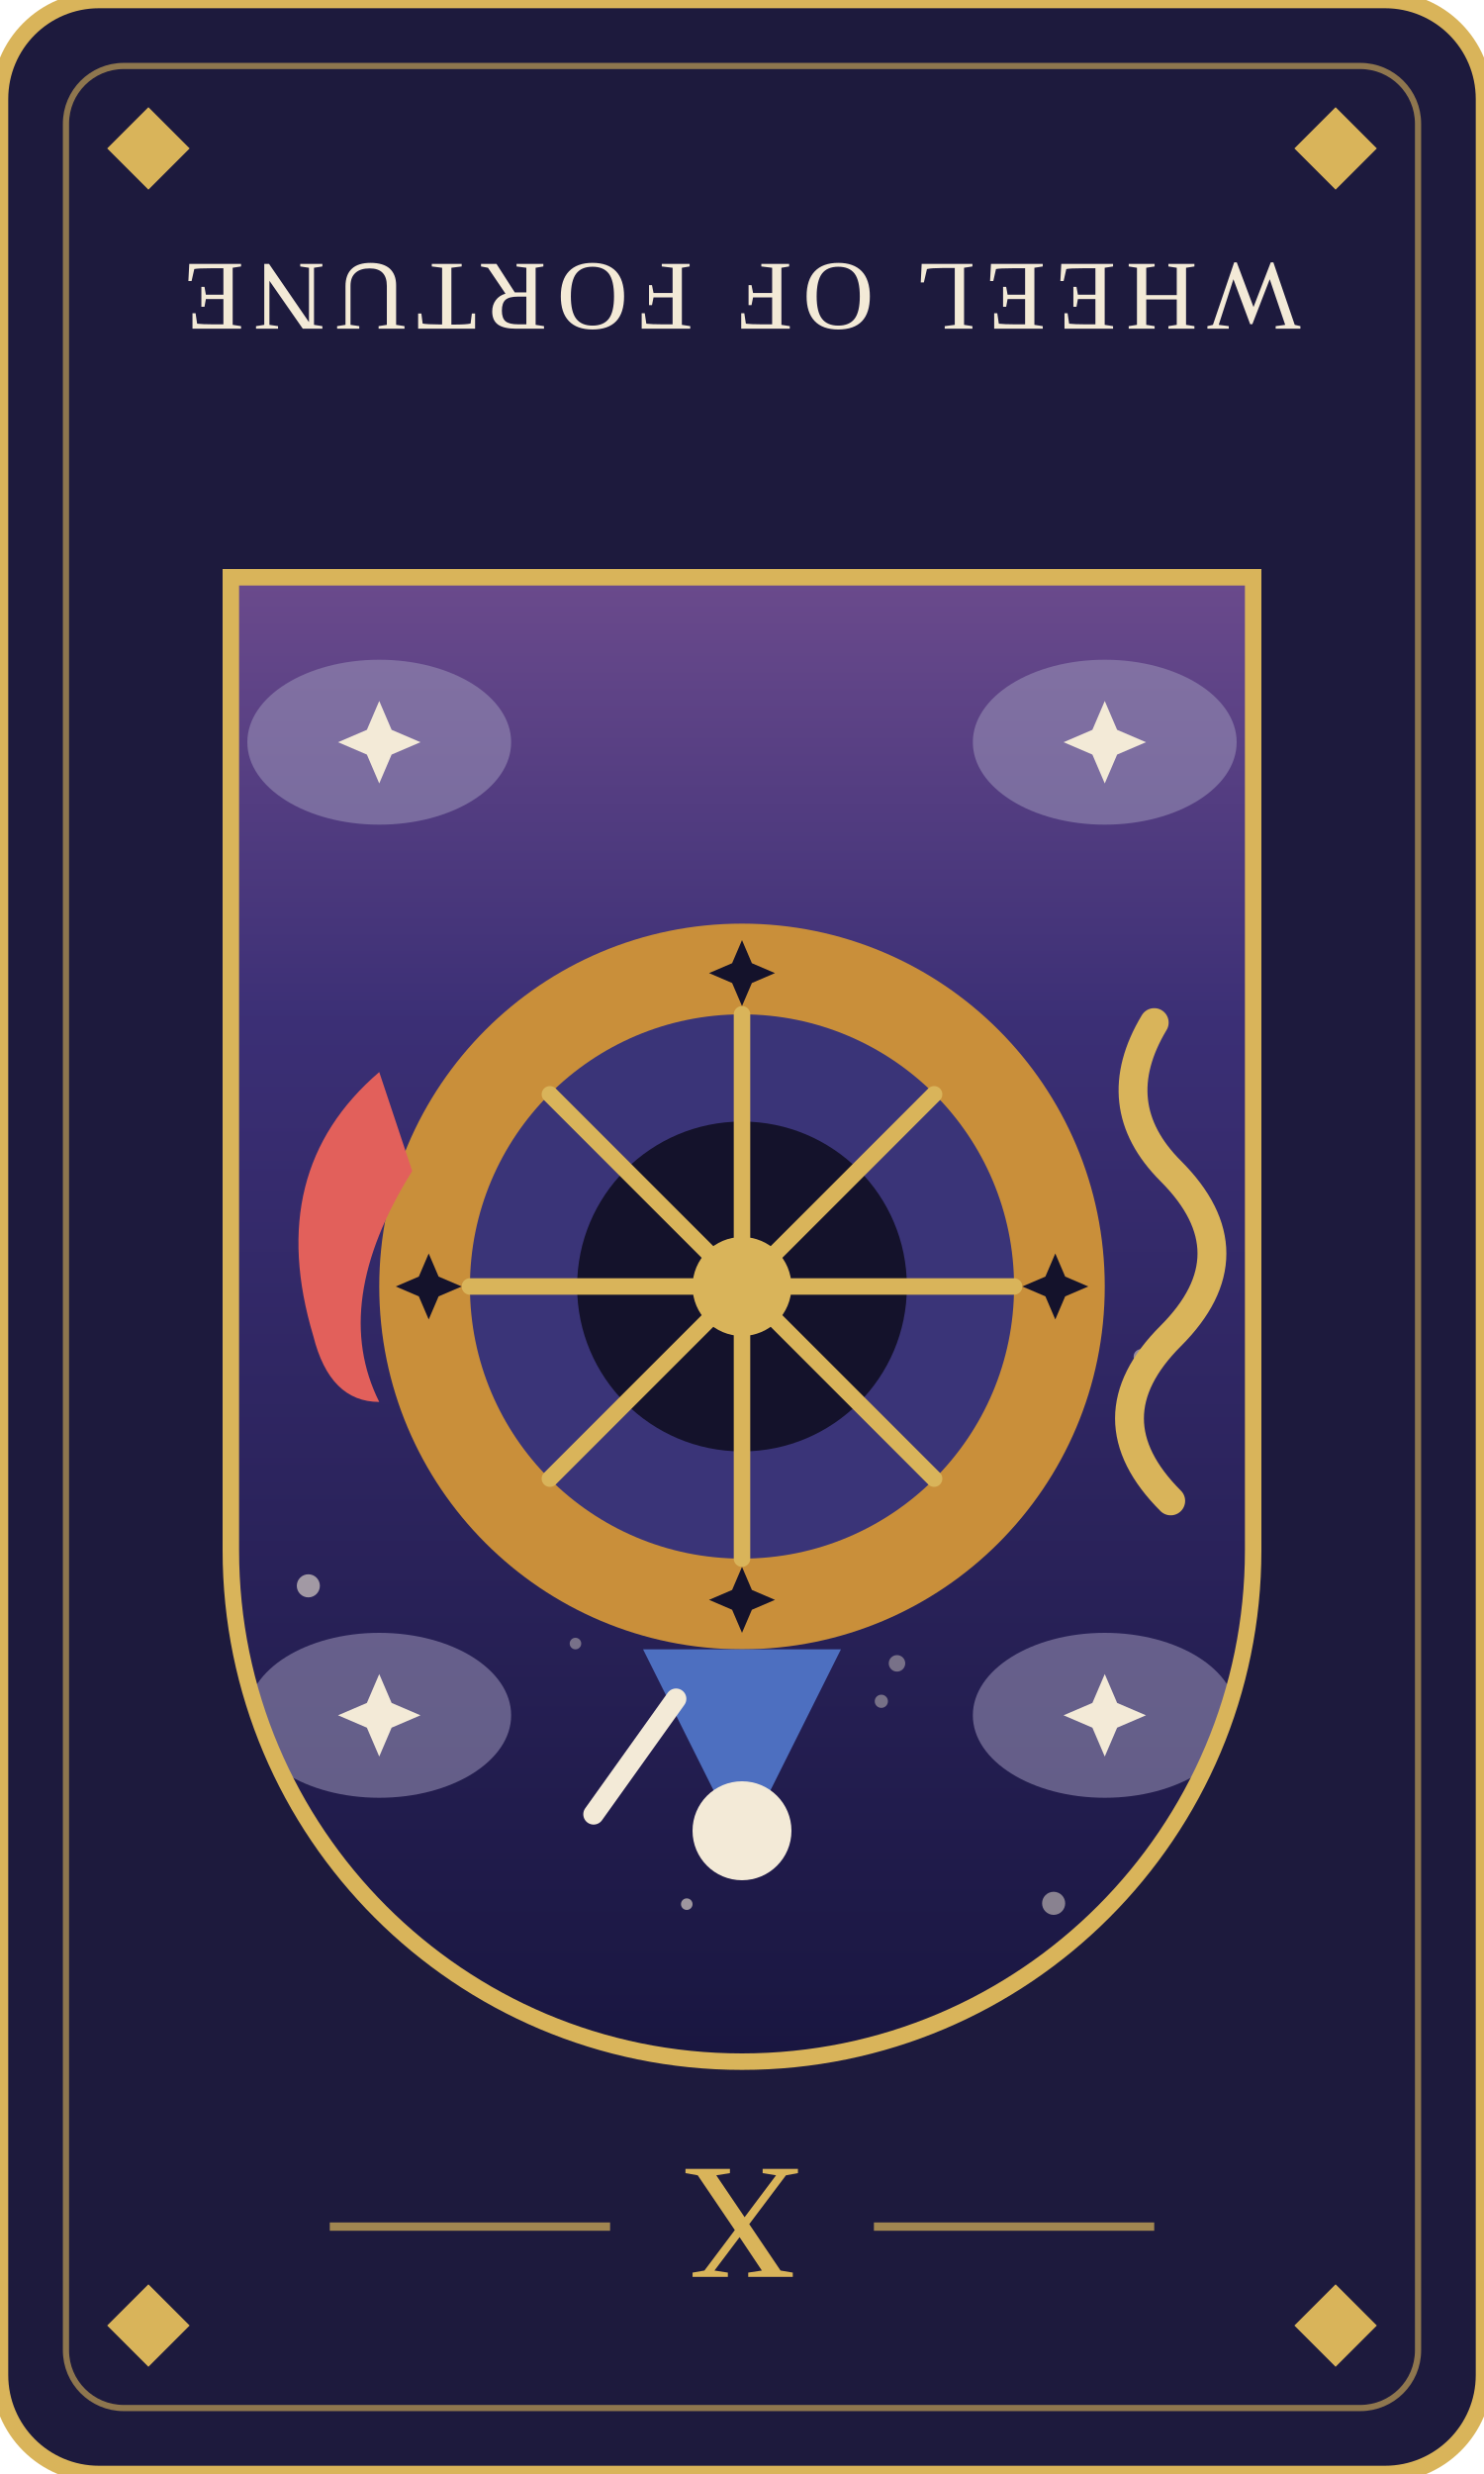
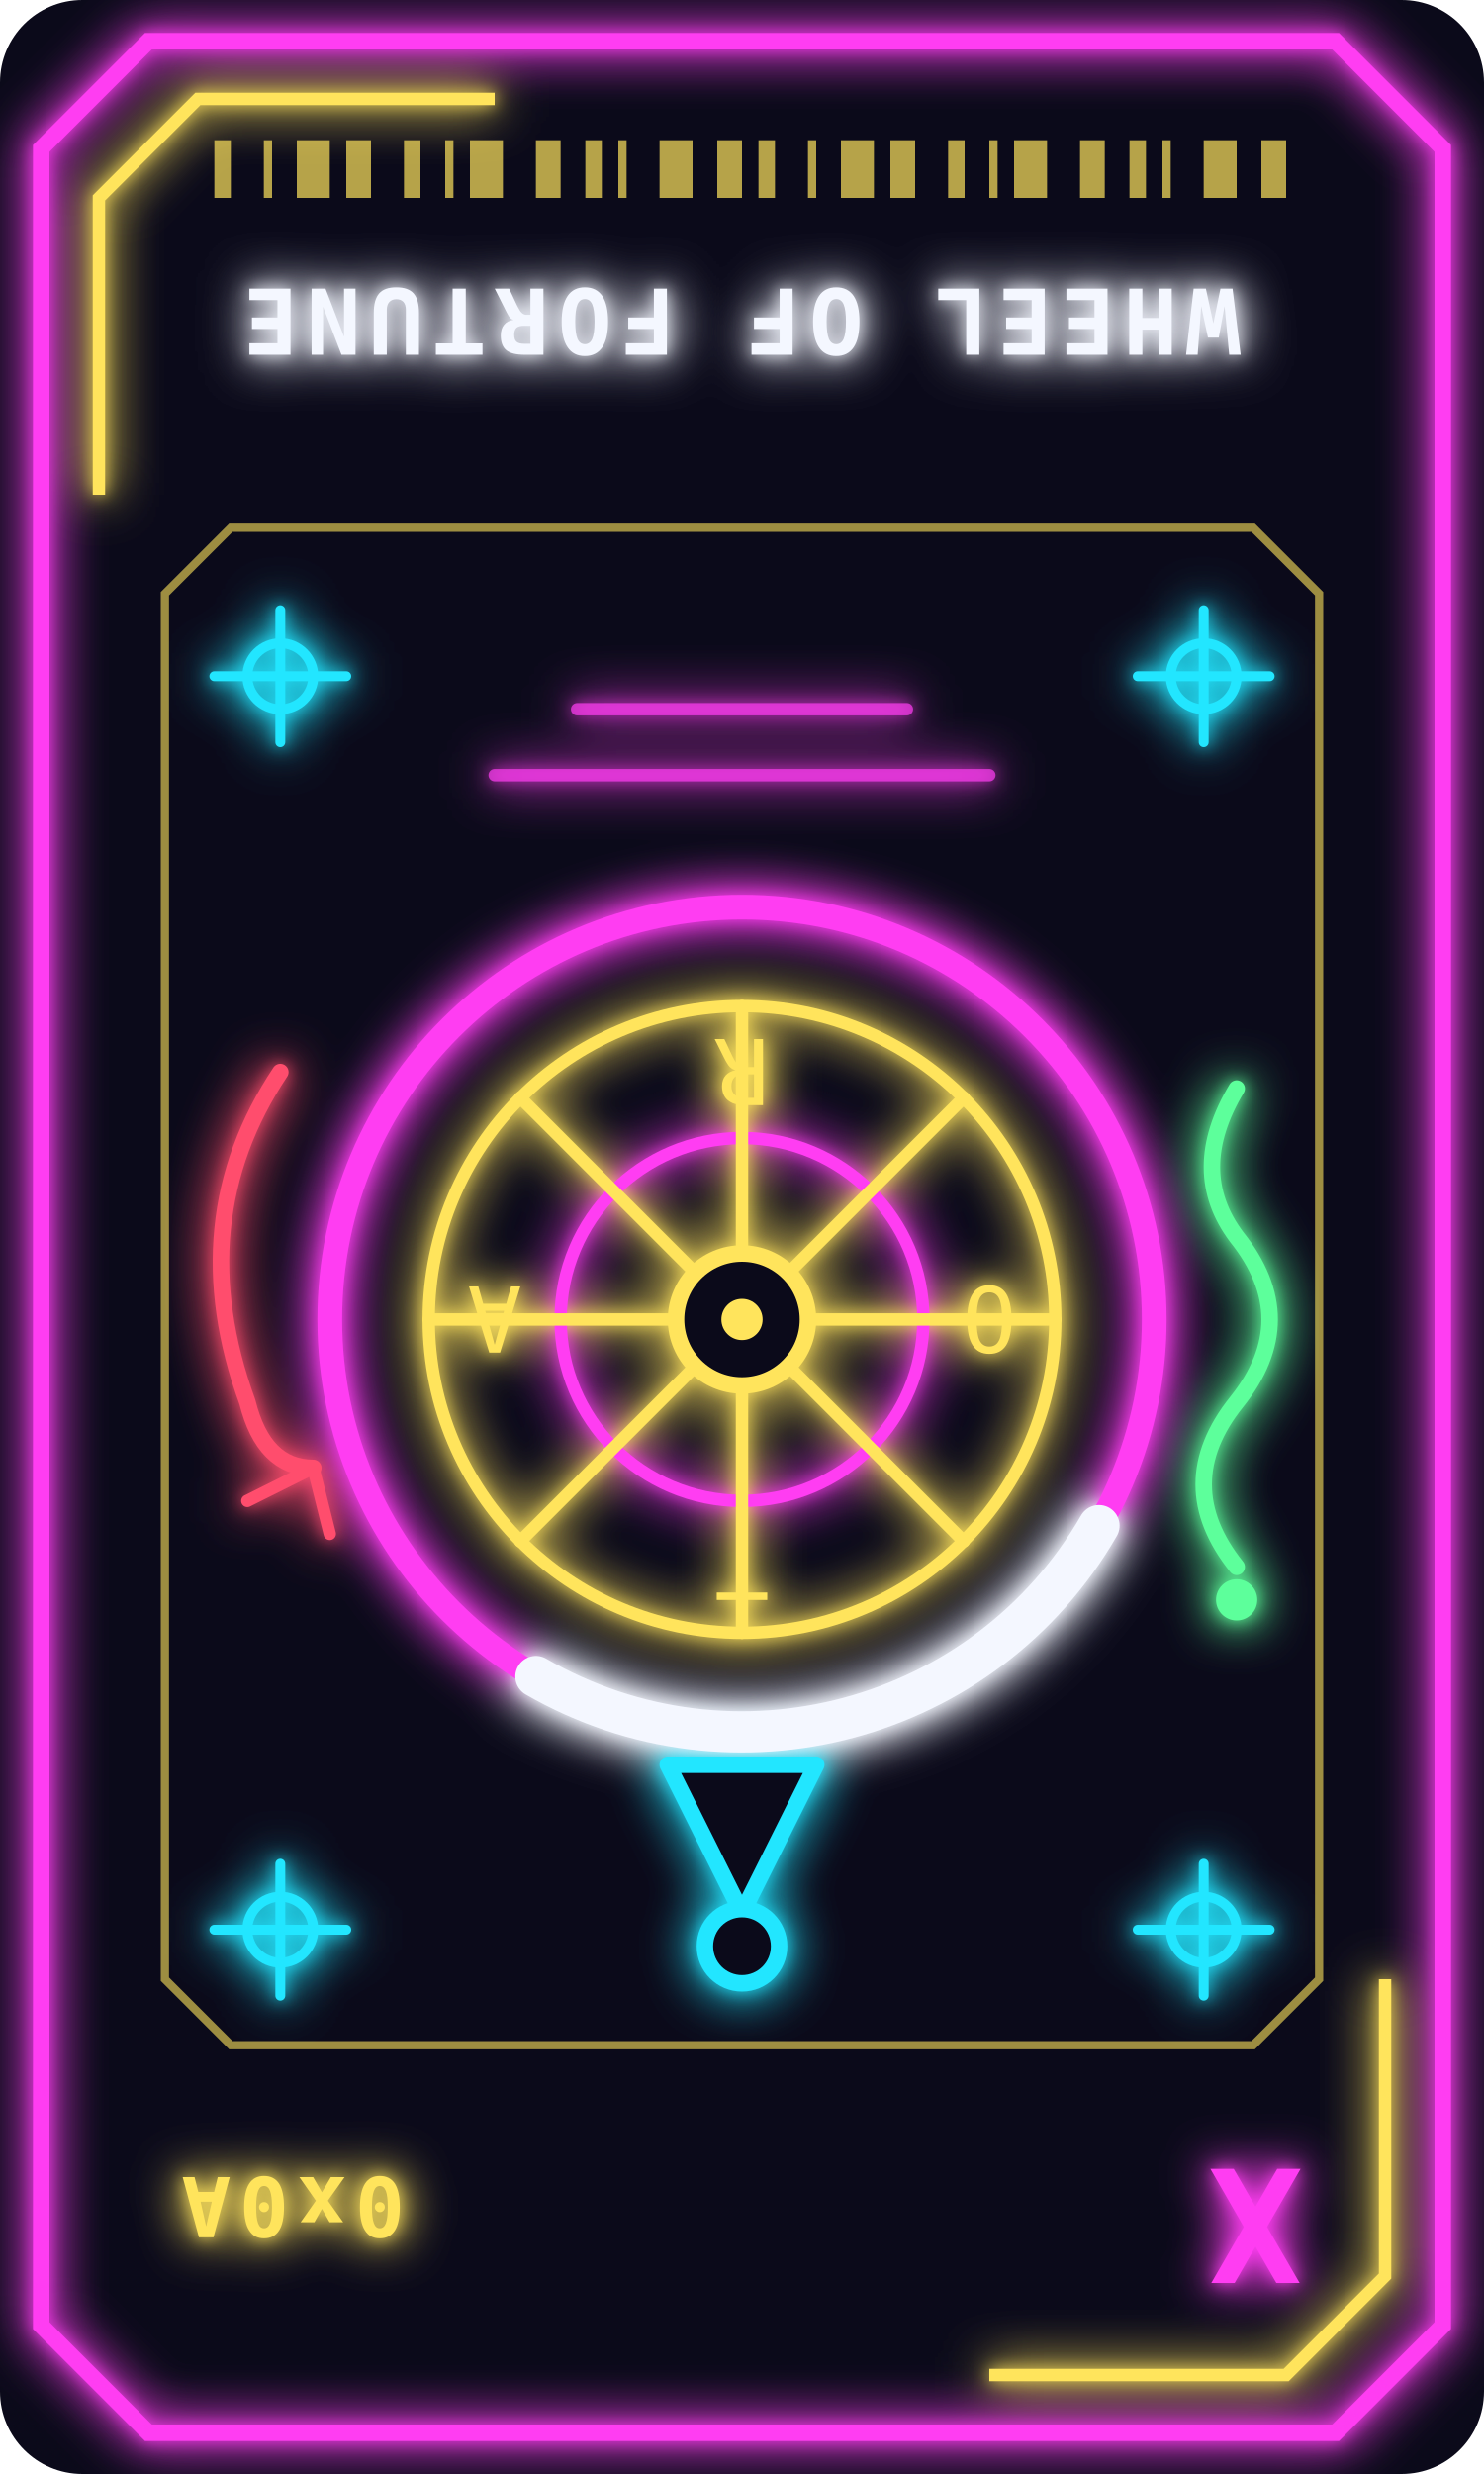
<svg xmlns="http://www.w3.org/2000/svg" width="180" height="300" viewBox="0 0 180 300">
  <g transform="rotate(180 90 150)">
    <defs>
-       <linearGradient id="ds-sky" x1="0" y1="0" x2="0" y2="1">
-         <stop offset="0" stop-color="#191640" />
-         <stop offset="0.7" stop-color="#3b2f75" />
-         <stop offset="1" stop-color="#6a4a8c" />
-       </linearGradient>
-       <clipPath id="ds-arch">
-         <path d="M-62 78V-40A62 62 0 0 1 62 -40V78Z" />
+       <filter id="ds-neon" x="-30%" y="-30%" width="160%" height="160%" color-interpolation-filters="sRGB">
+         <feGaussianBlur stdDeviation="3" result="wide" />
+         <feGaussianBlur in="SourceGraphic" stdDeviation="1" result="near" />
+         <feMerge>
+           <feMergeNode in="wide" />
+           <feMergeNode in="wide" />
+           <feMergeNode in="near" />
+           <feMergeNode in="SourceGraphic" />
+         </feMerge>
+       </filter>
+       <clipPath id="ds-window">
+         <path d="M-70 -84L-62 -92H62L70 -84V84L62 92H-62L-70 84Z" />
      </clipPath>
    </defs>
-     <rect width="180" height="300" rx="12" fill="#1d1a3d" stroke="#d9b45a" stroke-width="2" />
-     <rect x="8" y="8" width="164" height="284" rx="7" fill="none" stroke="#d9b45a" stroke-width="0.75" opacity="0.6" />
-     <path d="M18 13L23 18L18 23L13 18Z" fill="#d9b45a" />
-     <path d="M162 13L167 18L162 23L157 18Z" fill="#d9b45a" />
-     <path d="M18 277L23 282L18 287L13 282Z" fill="#d9b45a" />
-     <path d="M162 277L167 282L162 287L157 282Z" fill="#d9b45a" />
-     <path d="M40 30H74M106 30H140" stroke="#d9b45a" stroke-width="1" opacity="0.7" />
-     <text x="90" y="37" font-family="Georgia, 'Times New Roman', serif" font-size="20" font-weight="normal" fill="#d9b45a" text-anchor="middle" letter-spacing="2" opacity="1">X</text>
-     <g transform="translate(90 152)">
-       <path d="M-62 78V-40A62 62 0 0 1 62 -40V78Z" fill="url(#ds-sky)" />
-       <g clip-path="url(#ds-arch)">
-         <circle cx="17.6" cy="-0.8" r="1.2" fill="#f3ead7" opacity="0.5" />
-         <circle cx="-16.9" cy="-58.3" r="0.8" fill="#f3ead7" opacity="0.4" />
-         <circle cx="20.2" cy="-51.3" r="0.7" fill="#f3ead7" opacity="0.4" />
-         <circle cx="-2.2" cy="-58" r="0.8" fill="#f3ead7" opacity="0.3" />
-         <circle cx="52.8" cy="-2.1" r="0.8" fill="#f3ead7" opacity="0.4" />
-         <circle cx="6.7" cy="-82.9" r="0.7" fill="#f3ead7" opacity="0.6" />
-         <circle cx="54.5" cy="-90.5" r="1.3" fill="#f3ead7" opacity="0.7" />
-         <circle cx="-48.4" cy="-16.5" r="0.9" fill="#f3ead7" opacity="0.5" />
-         <circle cx="-18.8" cy="-53.7" r="1" fill="#f3ead7" opacity="0.4" />
-         <circle cx="18.6" cy="-22.4" r="0.7" fill="#f3ead7" opacity="0.6" />
-         <circle cx="52.6" cy="-44.3" r="1.4" fill="#f3ead7" opacity="0.6" />
-         <circle cx="-19.4" cy="-39.9" r="1.1" fill="#f3ead7" opacity="0.7" />
-         <circle cx="51.5" cy="-6.4" r="1.4" fill="#f3ead7" opacity="0.3" />
-         <circle cx="-37.8" cy="-82.8" r="1.4" fill="#f3ead7" opacity="0.5" />
-         <ellipse cx="-44" cy="-60" rx="16" ry="10" fill="#9a93b8" opacity="0.55" />
-         <polygon points="-44,-65 -42.5,-61.5 -39,-60 -42.5,-58.5 -44,-55 -45.5,-58.5 -49,-60 -45.5,-61.5" fill="#f3ead7" />
-         <ellipse cx="44" cy="-60" rx="16" ry="10" fill="#9a93b8" opacity="0.55" />
-         <polygon points="44,-65 45.5,-61.5 49,-60 45.5,-58.5 44,-55 42.5,-58.5 39,-60 42.5,-61.5" fill="#f3ead7" />
-         <ellipse cx="-44" cy="58" rx="16" ry="10" fill="#9a93b8" opacity="0.55" />
-         <polygon points="-44,53 -42.5,56.5 -39,58 -42.5,59.5 -44,63 -45.5,59.5 -49,58 -45.5,56.5" fill="#f3ead7" />
-         <ellipse cx="44" cy="58" rx="16" ry="10" fill="#9a93b8" opacity="0.55" />
-         <polygon points="44,53 45.5,56.5 49,58 45.5,59.5 44,63 42.5,59.5 39,58 42.5,56.5" fill="#f3ead7" />
-         <circle cx="0" cy="-8" r="44" fill="#c98f3a" />
-         <circle cx="0" cy="-8" r="33" fill="#3a3478" />
-         <circle cx="0" cy="-8" r="20" fill="#14122b" />
-         <path d="M33 -8L-33 -8M23.3 15.3L-23.3 -31.3M0 25L0 -41M-23.3 15.3L23.3 -31.3" fill="none" stroke="#d9b45a" stroke-width="2" stroke-linecap="round" stroke-linejoin="round" />
-         <circle cx="0" cy="-8" r="6" fill="#d9b45a" />
-         <polygon points="0,-50 1.2,-47.2 4,-46 1.2,-44.8 0,-42 -1.2,-44.8 -4,-46 -1.2,-47.2" fill="#14122b" />
-         <polygon points="38,-12 39.2,-9.2 42,-8 39.2,-6.8 38,-4 36.8,-6.8 34,-8 36.8,-9.2" fill="#14122b" />
-         <polygon points="0,26 1.2,28.8 4,30 1.2,31.2 0,34 -1.2,31.2 -4,30 -1.2,28.8" fill="#14122b" />
-         <polygon points="-38,-12 -36.8,-9.2 -34,-8 -36.8,-6.8 -38,-4 -39.2,-6.8 -42,-8 -39.2,-9.2" fill="#14122b" />
-         <path d="M-12 -52L0 -76L12 -52Z" fill="#4d6fc0" />
-         <circle cx="0" cy="-74" r="6" fill="#f3ead7" />
-         <path d="M8 -58L18 -72" fill="none" stroke="#f3ead7" stroke-width="2.5" stroke-linecap="round" stroke-linejoin="round" />
-         <path d="M-52 -34Q-42 -24 -52 -14Q-62 -4 -52 6Q-44 14 -50 24" fill="none" stroke="#d9b45a" stroke-width="3.5" stroke-linecap="round" stroke-linejoin="round" />
-         <path d="M44 18Q58 6 52 -14Q50 -22 44 -22Q50 -10 40 6Z" fill="#e2605b" />
+     <rect width="180" height="300" rx="10" fill="#0b0a1a" />
+     <g filter="url(#ds-neon)">
+       <path d="M18 5H162L175 18V282L162 295H18L5 282V18Z" fill="none" stroke="#ff3df2" stroke-width="2" />
+       <path d="M12 60V24L24 12H60M168 240V276L156 288H120" fill="none" stroke="#ffe45c" stroke-width="1.5" />
+       <text x="22" y="37" font-family="ui-monospace, 'SF Mono', Menlo, Consolas, monospace" font-size="19" font-weight="bold" fill="#ff3df2" text-anchor="start" letter-spacing="2">X</text>
+       <text x="158" y="36" font-family="ui-monospace, 'SF Mono', Menlo, Consolas, monospace" font-size="10" font-weight="bold" fill="#ffe45c" text-anchor="end" letter-spacing="1">0x0A</text>
+       <text x="90" y="265" font-family="ui-monospace, 'SF Mono', Menlo, Consolas, monospace" font-size="11" font-weight="bold" fill="#f4f7ff" text-anchor="middle" letter-spacing="1">WHEEL OF FORTUNE</text>
+     </g>
+     <g opacity="0.7">
+       <rect x="24" y="276" width="3" height="7" fill="#ffe45c" />
+       <rect x="30" y="276" width="4" height="7" fill="#ffe45c" />
+       <rect x="38" y="276" width="1" height="7" fill="#ffe45c" />
+       <rect x="41" y="276" width="2" height="7" fill="#ffe45c" />
+       <rect x="46" y="276" width="3" height="7" fill="#ffe45c" />
+       <rect x="53" y="276" width="4" height="7" fill="#ffe45c" />
+       <rect x="59" y="276" width="1" height="7" fill="#ffe45c" />
+       <rect x="63" y="276" width="2" height="7" fill="#ffe45c" />
+       <rect x="69" y="276" width="3" height="7" fill="#ffe45c" />
+       <rect x="74" y="276" width="4" height="7" fill="#ffe45c" />
+       <rect x="81" y="276" width="1" height="7" fill="#ffe45c" />
+       <rect x="86" y="276" width="2" height="7" fill="#ffe45c" />
+       <rect x="90" y="276" width="3" height="7" fill="#ffe45c" />
+       <rect x="96" y="276" width="4" height="7" fill="#ffe45c" />
+       <rect x="104" y="276" width="1" height="7" fill="#ffe45c" />
+       <rect x="107" y="276" width="2" height="7" fill="#ffe45c" />
+       <rect x="112" y="276" width="3" height="7" fill="#ffe45c" />
+       <rect x="119" y="276" width="4" height="7" fill="#ffe45c" />
+       <rect x="125" y="276" width="1" height="7" fill="#ffe45c" />
+       <rect x="129" y="276" width="2" height="7" fill="#ffe45c" />
+       <rect x="135" y="276" width="3" height="7" fill="#ffe45c" />
+       <rect x="140" y="276" width="4" height="7" fill="#ffe45c" />
+       <rect x="147" y="276" width="1" height="7" fill="#ffe45c" />
+       <rect x="152" y="276" width="2" height="7" fill="#ffe45c" />
+     </g>
+     <g transform="translate(90 144)">
+       <g clip-path="url(#ds-window)">
+         <g filter="url(#ds-neon)">
+           <circle cx="0" cy="-4" r="50" fill="none" stroke="#ff3df2" stroke-width="3" />
+           <circle cx="0" cy="-4" r="38" fill="none" stroke="#ffe45c" stroke-width="1.5" />
+           <circle cx="0" cy="-4" r="22" fill="none" stroke="#ff3df2" stroke-width="1.5" />
+           <path d="M8 -4L38 -4M5.7 1.7L26.9 22.9M0 4L0 34M-5.7 1.7L-26.9 22.9M-8 -4L-38 -4M-5.7 -9.7L-26.9 -30.9M0 -12L0 -42M5.7 -9.7L26.9 -30.9" fill="none" stroke="#ffe45c" stroke-width="1.5" stroke-linecap="round" stroke-linejoin="round" />
+           <circle cx="0" cy="-4" r="8" fill="#0b0a1a" stroke="#ffe45c" stroke-width="2" />
+           <circle cx="0" cy="-4" r="2.5" fill="#ffe45c" />
+           <path d="M-43.3 -29A50 50 0 0 1 25 -47.3" fill="none" stroke="#f4f7ff" stroke-width="5" stroke-linecap="round" stroke-linejoin="round" />
+           <text x="0" y="-30" font-family="ui-monospace, Menlo, Consolas, monospace" font-size="11" fill="#ffe45c" text-anchor="middle">T</text>
+           <text x="30" y="0" font-family="ui-monospace, Menlo, Consolas, monospace" font-size="11" fill="#ffe45c" text-anchor="middle">A</text>
+           <text x="0" y="30" font-family="ui-monospace, Menlo, Consolas, monospace" font-size="11" fill="#ffe45c" text-anchor="middle">R</text>
+           <text x="-30" y="0" font-family="ui-monospace, Menlo, Consolas, monospace" font-size="11" fill="#ffe45c" text-anchor="middle">O</text>
+           <path d="M-9 -58L0 -76L9 -58Z" fill="#0b0a1a" stroke="#22e6ff" stroke-width="2" stroke-linecap="round" stroke-linejoin="round" />
+           <circle cx="0" cy="-80" r="4.5" fill="#0b0a1a" stroke="#22e6ff" stroke-width="2" />
+           <path d="M-60 -34Q-52 -24 -60 -14Q-68 -4 -60 6Q-54 14 -60 24" fill="none" stroke="#5dff9b" stroke-width="2" stroke-linecap="round" stroke-linejoin="round" />
+           <circle cx="-60" cy="-38" r="2.5" fill="#5dff9b" />
+           <path d="M56 26Q68 8 60 -14Q58 -22 52 -22" fill="none" stroke="#ff4d6d" stroke-width="2" stroke-linecap="round" stroke-linejoin="round" />
+           <path d="M52 -22L50 -30M52 -22L60 -26" fill="none" stroke="#ff4d6d" stroke-width="1.5" stroke-linecap="round" stroke-linejoin="round" />
+           <path d="M-64 -78H-48M-56 -86V-70" fill="none" stroke="#22e6ff" stroke-width="1.2" stroke-linecap="round" stroke-linejoin="round" />
+           <circle cx="-56" cy="-78" r="4" fill="none" stroke="#22e6ff" stroke-width="1.2" />
+           <path d="M48 -78H64M56 -86V-70" fill="none" stroke="#22e6ff" stroke-width="1.2" stroke-linecap="round" stroke-linejoin="round" />
+           <circle cx="56" cy="-78" r="4" fill="none" stroke="#22e6ff" stroke-width="1.2" />
+           <path d="M-64 74H-48M-56 66V82" fill="none" stroke="#22e6ff" stroke-width="1.2" stroke-linecap="round" stroke-linejoin="round" />
+           <circle cx="-56" cy="74" r="4" fill="none" stroke="#22e6ff" stroke-width="1.2" />
+           <path d="M48 74H64M56 66V82" fill="none" stroke="#22e6ff" stroke-width="1.2" stroke-linecap="round" stroke-linejoin="round" />
+           <circle cx="56" cy="74" r="4" fill="none" stroke="#22e6ff" stroke-width="1.2" />
+           <g opacity="0.7">
+             <path d="M-30 62H30M-20 70H20" fill="none" stroke="#ff3df2" stroke-width="1.5" stroke-linecap="round" stroke-linejoin="round" />
+           </g>
+         </g>
      </g>
-       <path d="M-62 78V-40A62 62 0 0 1 62 -40V78Z" fill="none" stroke="#d9b45a" stroke-width="2" />
+       <path d="M-70 -84L-62 -92H62L70 -84V84L62 92H-62L-70 84Z" fill="none" stroke="#ffe45c" stroke-width="1" opacity="0.6" />
    </g>
-     <text x="90" y="268" font-family="Georgia, 'Times New Roman', serif" font-size="12" font-weight="normal" fill="#f3ead7" text-anchor="middle" letter-spacing="1.2" opacity="1">WHEEL OF FORTUNE</text>
  </g>
</svg>
